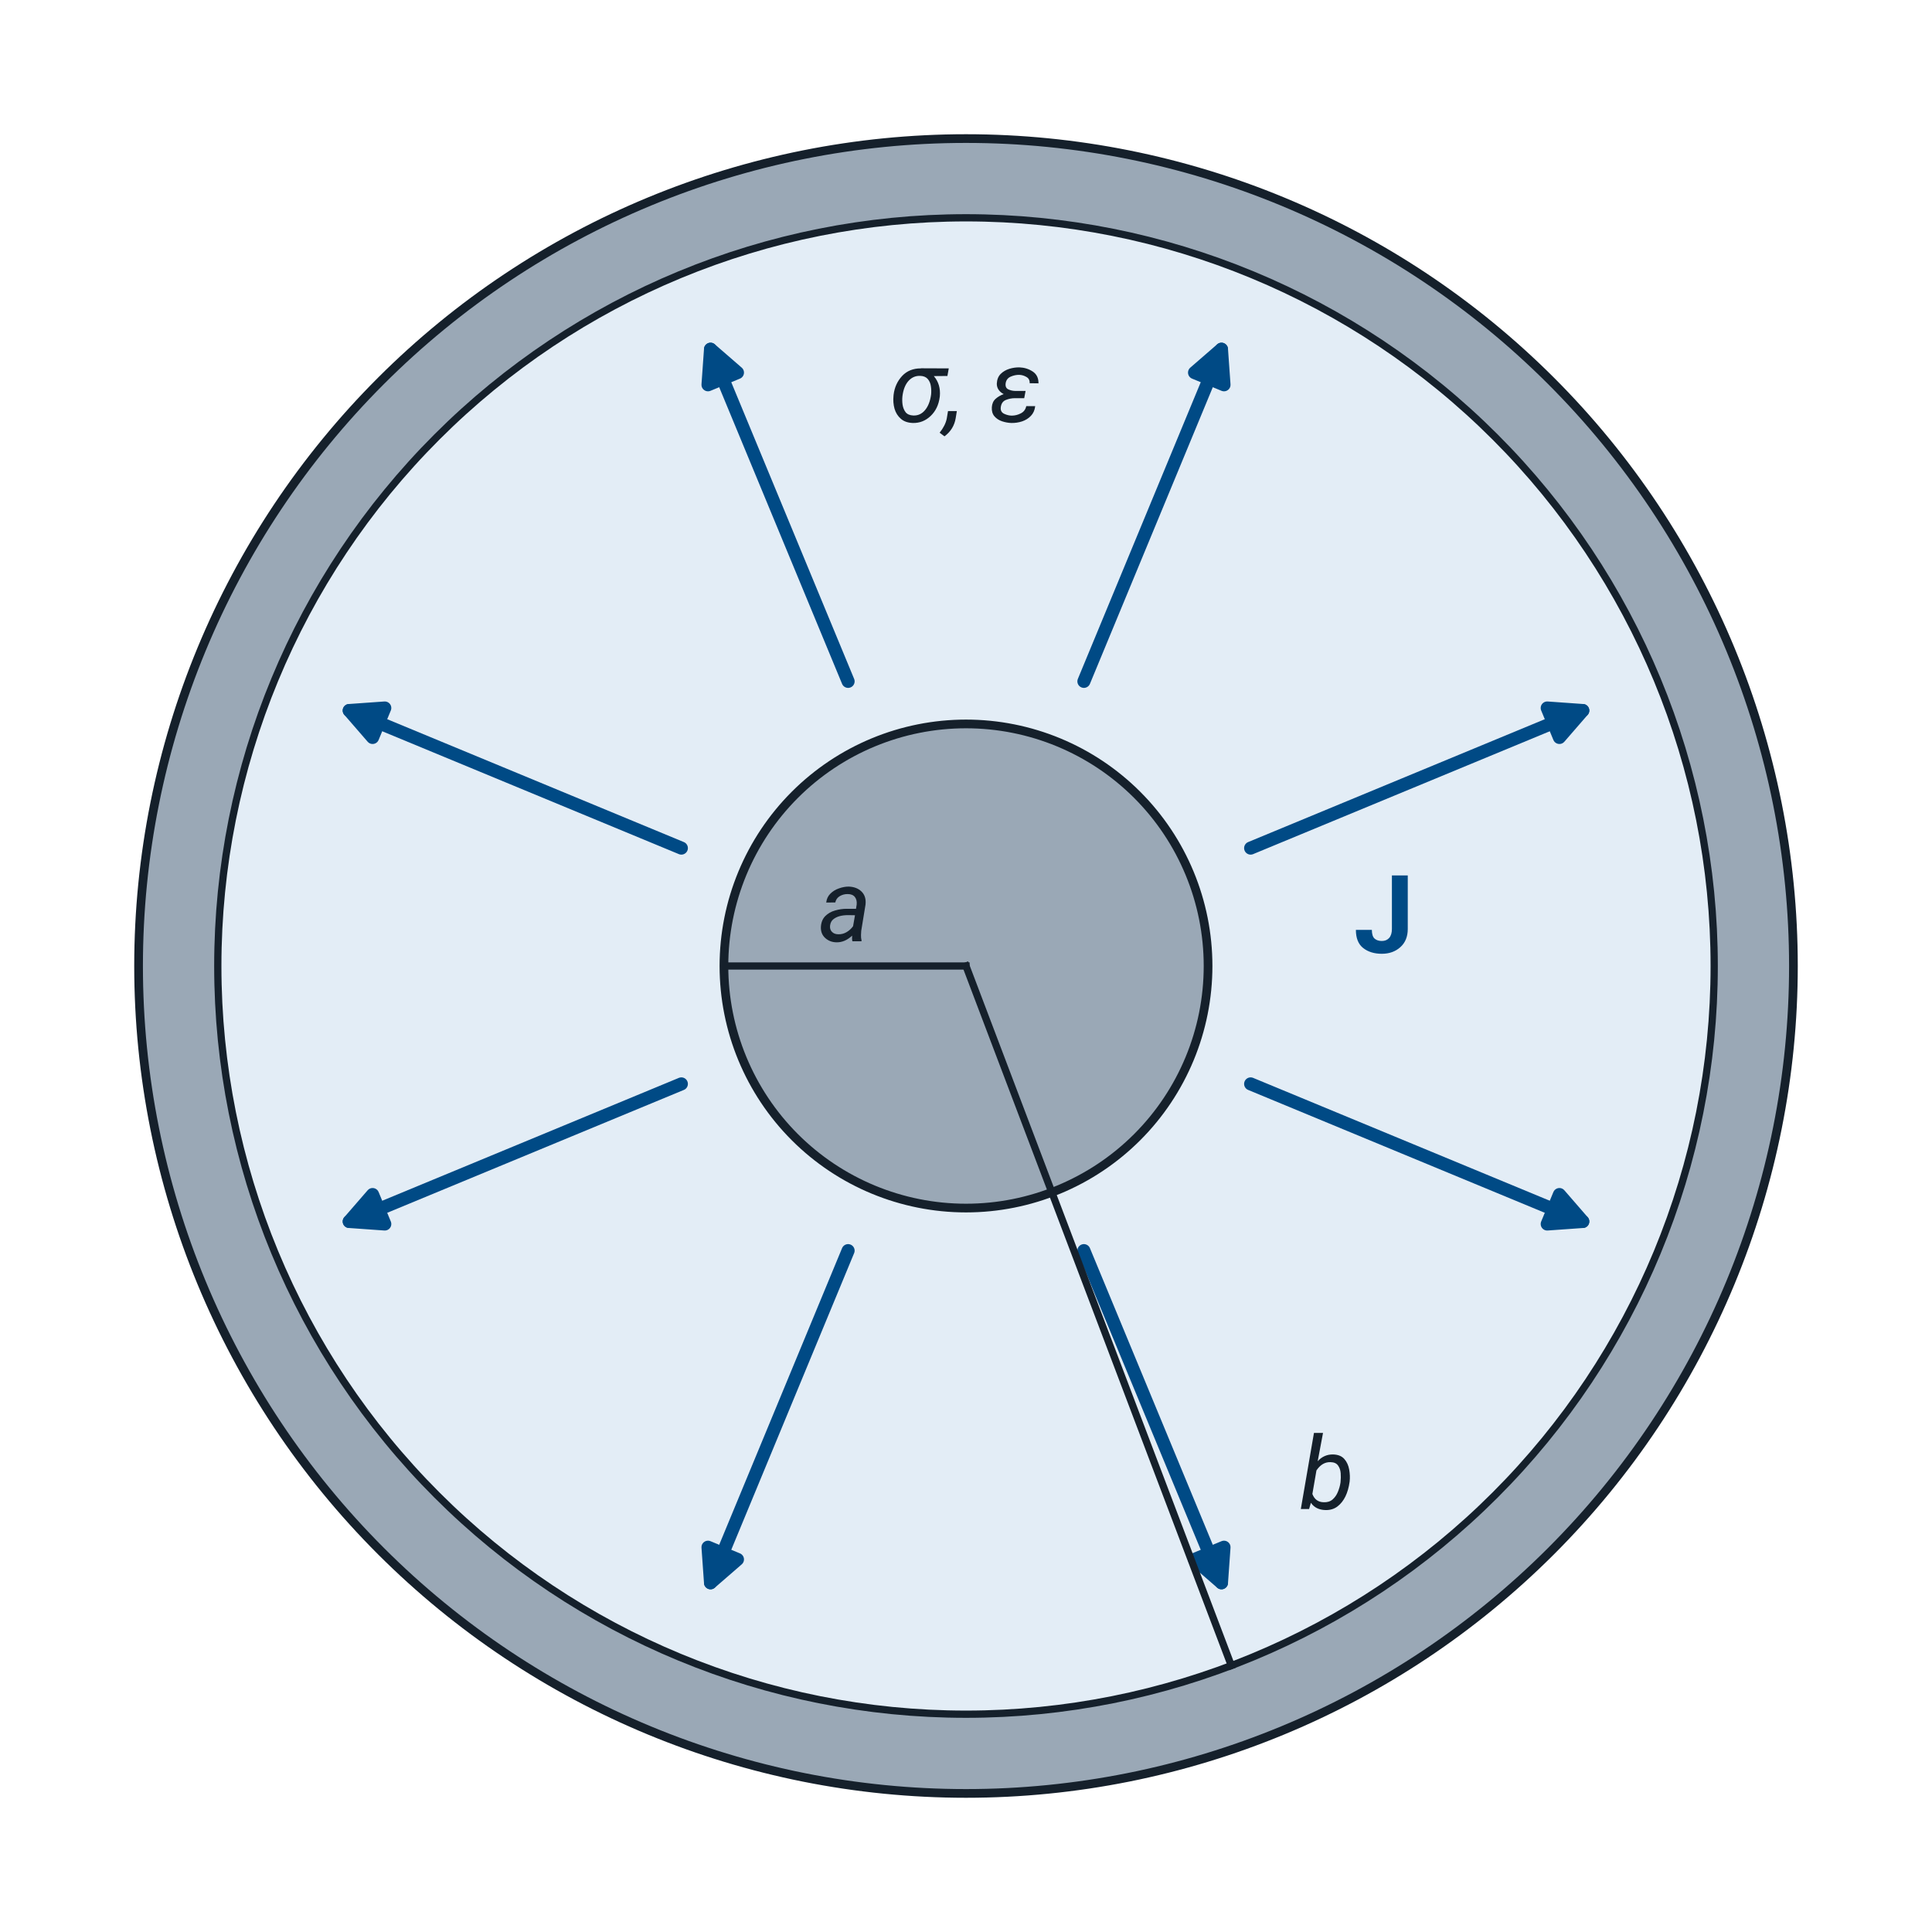
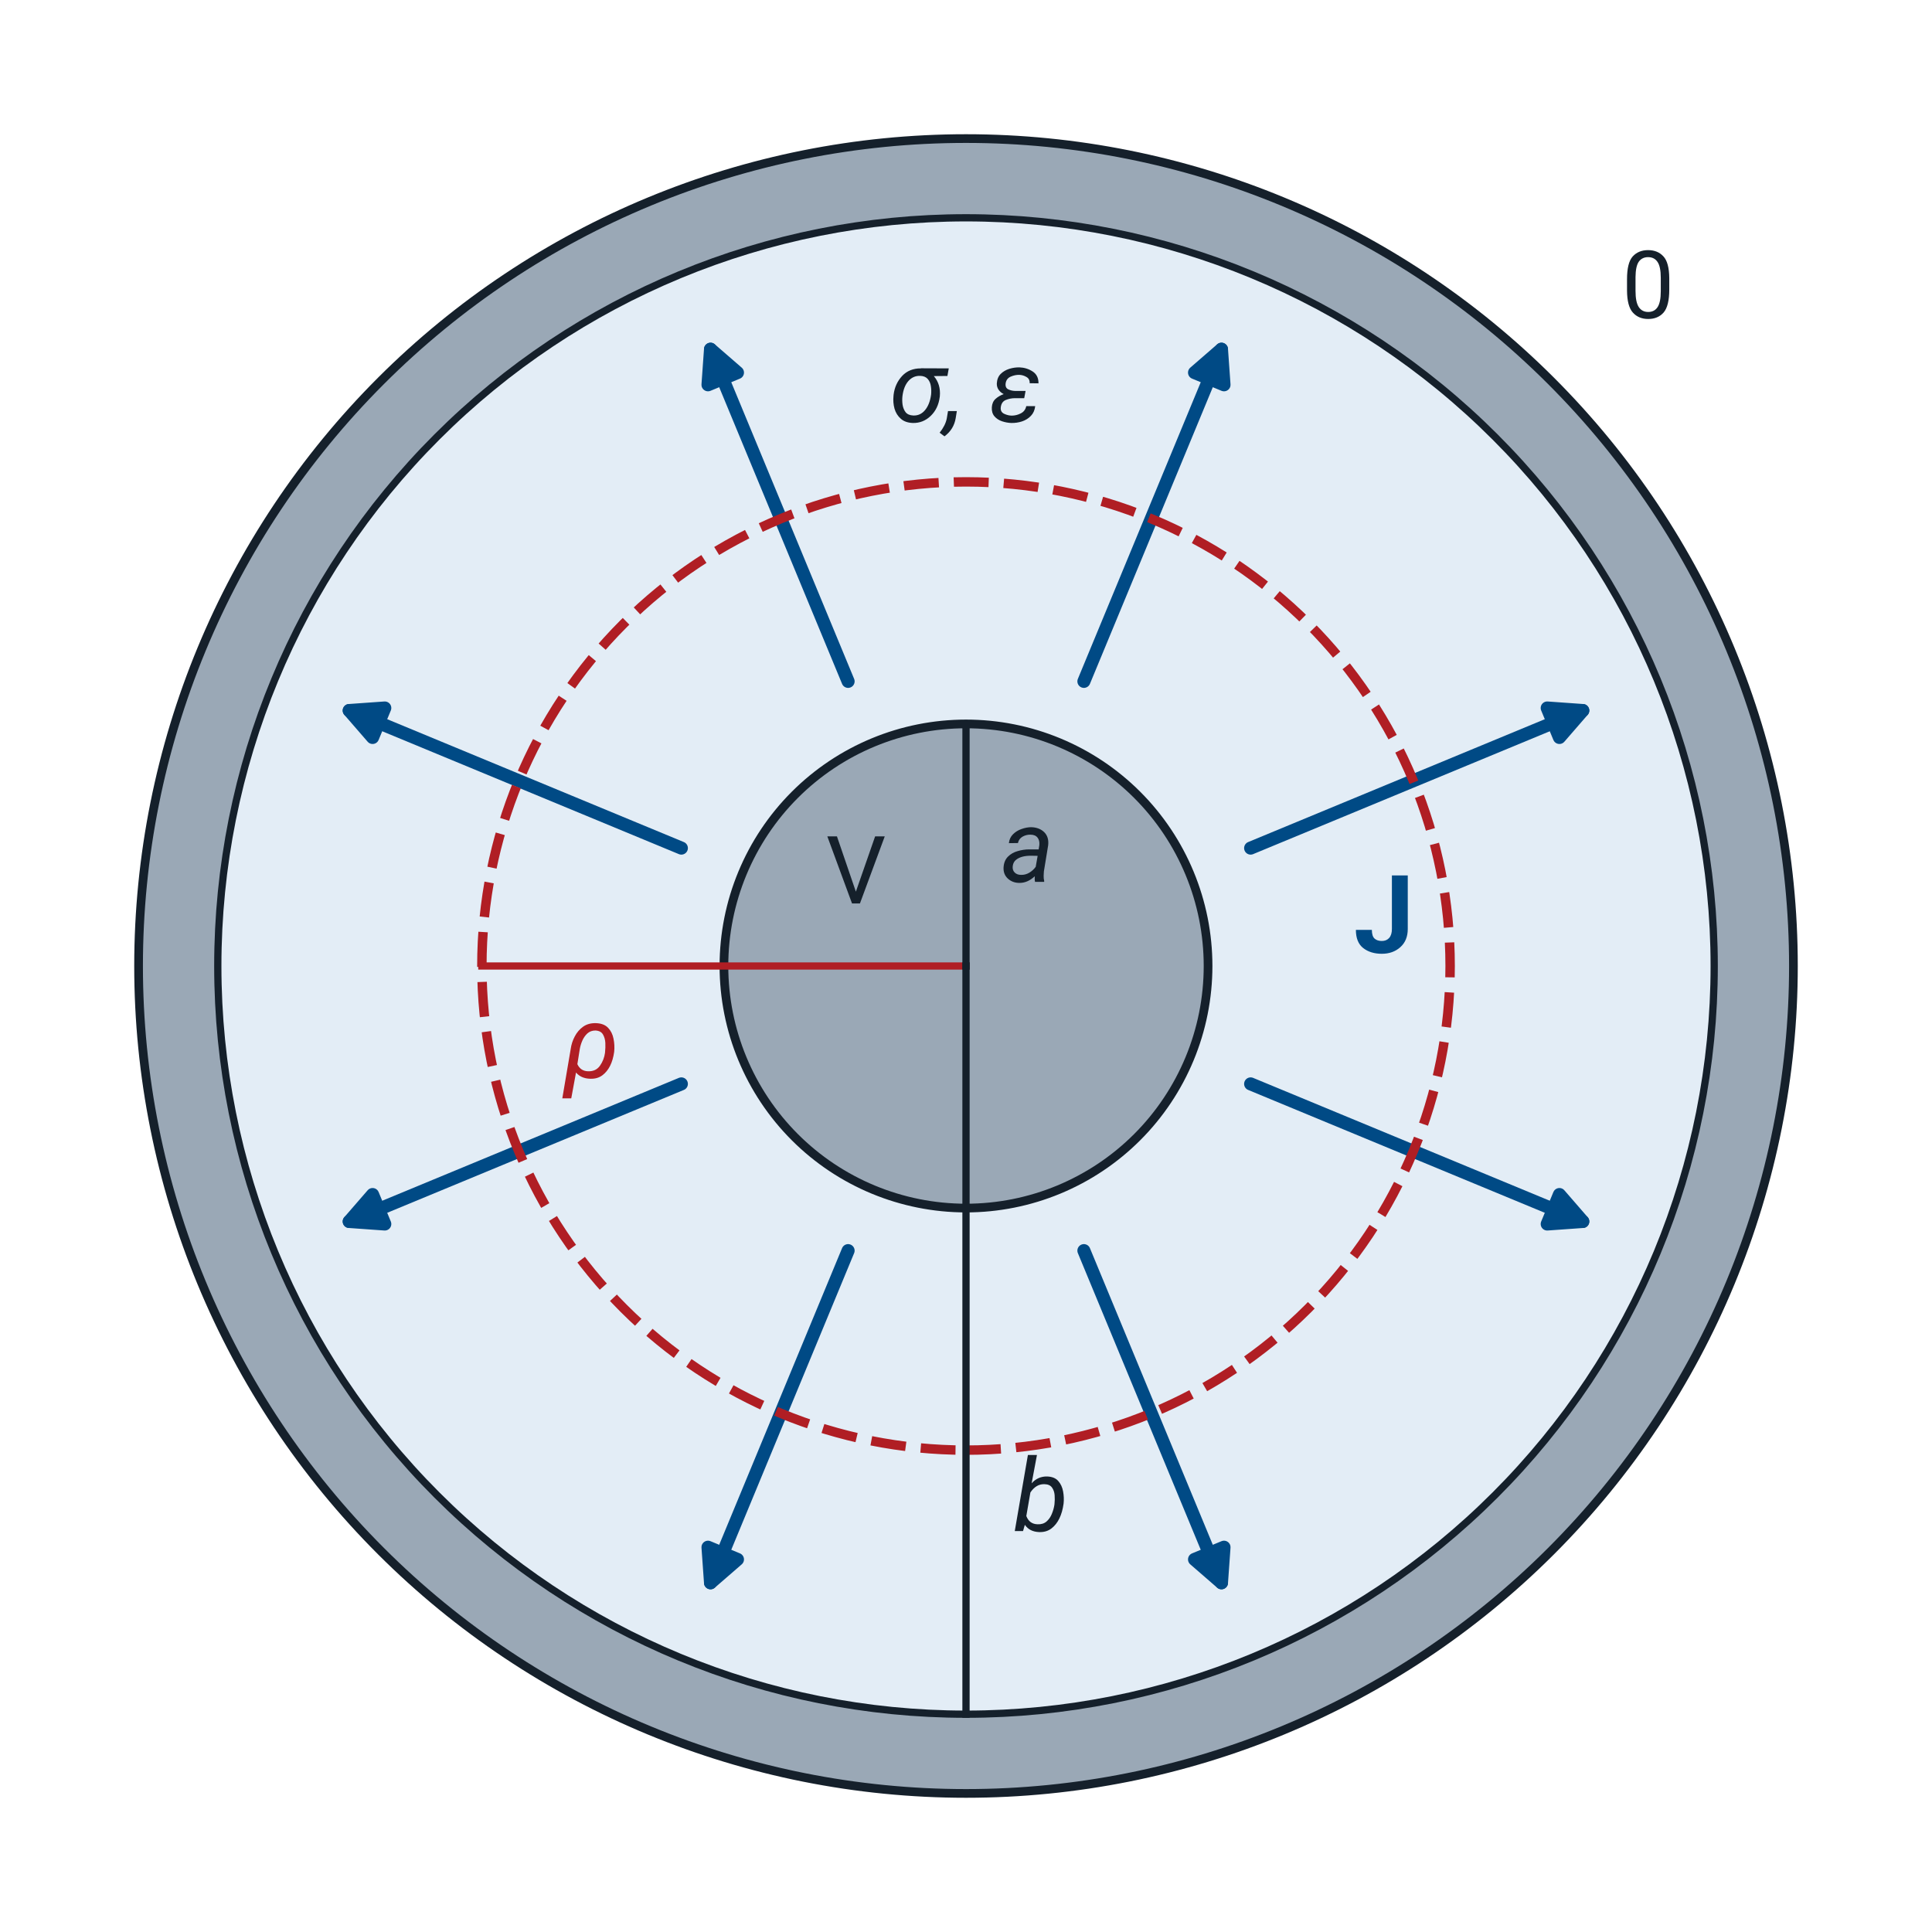
<svg xmlns="http://www.w3.org/2000/svg" width="266.544pt" height="266.544pt" viewBox="0 0 266.544 266.544" version="1.1">
  <defs>
    <style type="text/css">*{stroke-linejoin: round; stroke-linecap: butt}</style>
  </defs>
  <g id="figure_1">
    <g id="patch_1">
      <path d="M 0 266.544  L 266.544 266.544  L 266.544 0  L 0 0  L 0 266.544  z " style="fill: none" />
    </g>
    <g id="axes_1">
      <g id="patch_2">
-         <path d="M 133.272 247.426  C 163.546 247.426 192.584 235.398 213.991 213.991  C 235.398 192.584 247.426 163.546 247.426 133.272  C 247.426 102.998 235.398 73.96 213.991 52.553  C 192.584 31.146 163.546 19.118 133.272 19.118  C 102.998 19.118 73.96 31.146 52.553 52.553  C 31.146 73.96 19.118 102.998 19.118 133.272  C 19.118 163.546 31.146 192.584 52.553 213.991  C 73.96 235.398 102.998 247.426 133.272 247.426  z " clip-path="url(#p57c45a2297)" style="fill: #9aa8b6; stroke: #15202b; stroke-width: 1.2; stroke-linejoin: miter" />
+         <path d="M 133.272 247.426  C 163.546 247.426 192.584 235.398 213.991 213.991  C 235.398 192.584 247.426 163.546 247.426 133.272  C 247.426 102.998 235.398 73.96 213.991 52.553  C 192.584 31.146 163.546 19.118 133.272 19.118  C 102.998 19.118 73.96 31.146 52.553 52.553  C 31.146 73.96 19.118 102.998 19.118 133.272  C 19.118 163.546 31.146 192.584 52.553 213.991  C 73.96 235.398 102.998 247.426 133.272 247.426  z " clip-path="url(#p142dc3cca4)" style="fill: #9aa8b6; stroke: #15202b; stroke-width: 1.2; stroke-linejoin: miter" />
      </g>
      <g id="patch_3">
-         <path d="M 133.272 236.496  C 160.647 236.496 186.905 225.62 206.262 206.262  C 225.62 186.905 236.496 160.647 236.496 133.272  C 236.496 105.897 225.62 79.639 206.262 60.282  C 186.905 40.924 160.647 30.048 133.272 30.048  C 105.897 30.048 79.639 40.924 60.282 60.282  C 40.924 79.639 30.048 105.897 30.048 133.272  C 30.048 160.647 40.924 186.905 60.282 206.262  C 79.639 225.62 105.897 236.496 133.272 236.496  z " clip-path="url(#p57c45a2297)" style="fill: #e3edf6; stroke: #15202b; stroke-linejoin: miter" />
+         <path d="M 133.272 236.496  C 160.647 236.496 186.905 225.62 206.262 206.262  C 225.62 186.905 236.496 160.647 236.496 133.272  C 236.496 105.897 225.62 79.639 206.262 60.282  C 186.905 40.924 160.647 30.048 133.272 30.048  C 105.897 30.048 79.639 40.924 60.282 60.282  C 40.924 79.639 30.048 105.897 30.048 133.272  C 30.048 160.647 40.924 186.905 60.282 206.262  C 79.639 225.62 105.897 236.496 133.272 236.496  z " clip-path="url(#p142dc3cca4)" style="fill: #e3edf6; stroke: #15202b; stroke-linejoin: miter" />
      </g>
      <g id="patch_4">
-         <path d="M 133.272 166.668  C 142.129 166.668 150.624 163.149 156.887 156.887  C 163.149 150.624 166.668 142.129 166.668 133.272  C 166.668 124.415 163.149 115.92 156.887 109.657  C 150.624 103.395 142.129 99.876 133.272 99.876  C 124.415 99.876 115.92 103.395 109.657 109.657  C 103.395 115.92 99.876 124.415 99.876 133.272  C 99.876 142.129 103.395 150.624 109.657 156.887  C 115.92 163.149 124.415 166.668 133.272 166.668  z " clip-path="url(#p57c45a2297)" style="fill: #9aa8b6; stroke: #15202b; stroke-width: 1.2; stroke-linejoin: miter" />
+         <path d="M 133.272 166.668  C 142.129 166.668 150.624 163.149 156.887 156.887  C 163.149 150.624 166.668 142.129 166.668 133.272  C 166.668 124.415 163.149 115.92 156.887 109.657  C 150.624 103.395 142.129 99.876 133.272 99.876  C 124.415 99.876 115.92 103.395 109.657 109.657  C 103.395 115.92 99.876 124.415 99.876 133.272  C 99.876 142.129 103.395 150.624 109.657 156.887  C 115.92 163.149 124.415 166.668 133.272 166.668  z " clip-path="url(#p142dc3cca4)" style="fill: #9aa8b6; stroke: #15202b; stroke-width: 1.2; stroke-linejoin: miter" />
      </g>
      <g id="patch_5">
-         <path d="M 172.541 117.006  Q 196.382 107.131 218.365 98.026  " clip-path="url(#p57c45a2297)" style="fill: none; stroke: #004a85; stroke-width: 1.8; stroke-linecap: round" />
-         <path d="M 213.458 97.677  L 218.365 98.026  L 215.141 101.742  z " clip-path="url(#p57c45a2297)" style="fill: #004a85; stroke: #004a85; stroke-width: 1.8; stroke-linecap: round" />
+         <path d="M 172.541 117.006  Q 196.382 107.131 218.365 98.026  " clip-path="url(#p142dc3cca4)" style="fill: none; stroke: #004a85; stroke-width: 1.8; stroke-linecap: round" />
+         <path d="M 213.458 97.677  L 218.365 98.026  L 215.141 101.742  z " clip-path="url(#p142dc3cca4)" style="fill: #004a85; stroke: #004a85; stroke-width: 1.8; stroke-linecap: round" />
      </g>
      <g id="patch_6">
-         <path d="M 149.538 94.003  Q 159.413 70.162 168.518 48.179  " clip-path="url(#p57c45a2297)" style="fill: none; stroke: #004a85; stroke-width: 1.8; stroke-linecap: round" />
-         <path d="M 164.802 51.403  L 168.518 48.179  L 168.867 53.086  z " clip-path="url(#p57c45a2297)" style="fill: #004a85; stroke: #004a85; stroke-width: 1.8; stroke-linecap: round" />
+         <path d="M 149.538 94.003  Q 159.413 70.162 168.518 48.179  " clip-path="url(#p142dc3cca4)" style="fill: none; stroke: #004a85; stroke-width: 1.8; stroke-linecap: round" />
+         <path d="M 164.802 51.403  L 168.518 48.179  L 168.867 53.086  z " clip-path="url(#p142dc3cca4)" style="fill: #004a85; stroke: #004a85; stroke-width: 1.8; stroke-linecap: round" />
      </g>
      <g id="patch_7">
-         <path d="M 117.006 94.003  Q 107.131 70.162 98.026 48.179  " clip-path="url(#p57c45a2297)" style="fill: none; stroke: #004a85; stroke-width: 1.8; stroke-linecap: round" />
-         <path d="M 97.677 53.086  L 98.026 48.179  L 101.742 51.403  z " clip-path="url(#p57c45a2297)" style="fill: #004a85; stroke: #004a85; stroke-width: 1.8; stroke-linecap: round" />
+         <path d="M 117.006 94.003  Q 107.131 70.162 98.026 48.179  " clip-path="url(#p142dc3cca4)" style="fill: none; stroke: #004a85; stroke-width: 1.8; stroke-linecap: round" />
+         <path d="M 97.677 53.086  L 98.026 48.179  L 101.742 51.403  z " clip-path="url(#p142dc3cca4)" style="fill: #004a85; stroke: #004a85; stroke-width: 1.8; stroke-linecap: round" />
      </g>
      <g id="patch_8">
-         <path d="M 94.003 117.006  Q 70.162 107.131 48.179 98.026  " clip-path="url(#p57c45a2297)" style="fill: none; stroke: #004a85; stroke-width: 1.8; stroke-linecap: round" />
-         <path d="M 51.403 101.742  L 48.179 98.026  L 53.086 97.677  z " clip-path="url(#p57c45a2297)" style="fill: #004a85; stroke: #004a85; stroke-width: 1.8; stroke-linecap: round" />
+         <path d="M 94.003 117.006  Q 70.162 107.131 48.179 98.026  " clip-path="url(#p142dc3cca4)" style="fill: none; stroke: #004a85; stroke-width: 1.8; stroke-linecap: round" />
+         <path d="M 51.403 101.742  L 48.179 98.026  L 53.086 97.677  z " clip-path="url(#p142dc3cca4)" style="fill: #004a85; stroke: #004a85; stroke-width: 1.8; stroke-linecap: round" />
      </g>
      <g id="patch_9">
-         <path d="M 94.003 149.538  Q 70.162 159.413 48.179 168.518  " clip-path="url(#p57c45a2297)" style="fill: none; stroke: #004a85; stroke-width: 1.8; stroke-linecap: round" />
-         <path d="M 53.086 168.867  L 48.179 168.518  L 51.403 164.802  z " clip-path="url(#p57c45a2297)" style="fill: #004a85; stroke: #004a85; stroke-width: 1.8; stroke-linecap: round" />
+         <path d="M 94.003 149.538  Q 70.162 159.413 48.179 168.518  " clip-path="url(#p142dc3cca4)" style="fill: none; stroke: #004a85; stroke-width: 1.8; stroke-linecap: round" />
+         <path d="M 53.086 168.867  L 48.179 168.518  L 51.403 164.802  z " clip-path="url(#p142dc3cca4)" style="fill: #004a85; stroke: #004a85; stroke-width: 1.8; stroke-linecap: round" />
      </g>
      <g id="patch_10">
-         <path d="M 117.006 172.541  Q 107.131 196.382 98.026 218.365  " clip-path="url(#p57c45a2297)" style="fill: none; stroke: #004a85; stroke-width: 1.8; stroke-linecap: round" />
-         <path d="M 101.742 215.141  L 98.026 218.365  L 97.677 213.458  z " clip-path="url(#p57c45a2297)" style="fill: #004a85; stroke: #004a85; stroke-width: 1.8; stroke-linecap: round" />
+         <path d="M 117.006 172.541  Q 107.131 196.382 98.026 218.365  " clip-path="url(#p142dc3cca4)" style="fill: none; stroke: #004a85; stroke-width: 1.8; stroke-linecap: round" />
+         <path d="M 101.742 215.141  L 98.026 218.365  L 97.677 213.458  z " clip-path="url(#p142dc3cca4)" style="fill: #004a85; stroke: #004a85; stroke-width: 1.8; stroke-linecap: round" />
      </g>
      <g id="patch_11">
-         <path d="M 149.538 172.541  Q 159.413 196.382 168.518 218.365  " clip-path="url(#p57c45a2297)" style="fill: none; stroke: #004a85; stroke-width: 1.8; stroke-linecap: round" />
-         <path d="M 168.867 213.458  L 168.518 218.365  L 164.802 215.141  z " clip-path="url(#p57c45a2297)" style="fill: #004a85; stroke: #004a85; stroke-width: 1.8; stroke-linecap: round" />
+         <path d="M 149.538 172.541  Q 159.413 196.382 168.518 218.365  " clip-path="url(#p142dc3cca4)" style="fill: none; stroke: #004a85; stroke-width: 1.8; stroke-linecap: round" />
+         <path d="M 168.867 213.458  L 168.518 218.365  L 164.802 215.141  z " clip-path="url(#p142dc3cca4)" style="fill: #004a85; stroke: #004a85; stroke-width: 1.8; stroke-linecap: round" />
      </g>
      <g id="patch_12">
-         <path d="M 172.541 149.538  Q 196.382 159.413 218.365 168.518  " clip-path="url(#p57c45a2297)" style="fill: none; stroke: #004a85; stroke-width: 1.8; stroke-linecap: round" />
-         <path d="M 215.141 164.802  L 218.365 168.518  L 213.458 168.867  z " clip-path="url(#p57c45a2297)" style="fill: #004a85; stroke: #004a85; stroke-width: 1.8; stroke-linecap: round" />
+         <path d="M 172.541 149.538  Q 196.382 159.413 218.365 168.518  " clip-path="url(#p142dc3cca4)" style="fill: none; stroke: #004a85; stroke-width: 1.8; stroke-linecap: round" />
+         <path d="M 215.141 164.802  L 218.365 168.518  L 213.458 168.867  z " clip-path="url(#p142dc3cca4)" style="fill: #004a85; stroke: #004a85; stroke-width: 1.8; stroke-linecap: round" />
+       </g>
+       <g id="patch_13">
+         <path d="M 133.272 200.064  C 150.985 200.064 167.976 193.026 180.501 180.501  C 193.026 167.976 200.064 150.985 200.064 133.272  C 200.064 115.559 193.026 98.568 180.501 86.043  C 167.976 73.518 150.985 66.48 133.272 66.48  C 115.559 66.48 98.568 73.518 86.043 86.043  C 73.518 98.568 66.48 115.559 66.48 133.272  C 66.48 150.985 73.518 167.976 86.043 180.501  C 98.568 193.026 115.559 200.064 133.272 200.064  L 133.272 200.064  z " clip-path="url(#p142dc3cca4)" style="fill: none; stroke-dasharray: 4.81,2.08; stroke-dashoffset: 0; stroke: #b01e24; stroke-width: 1.3; stroke-linejoin: miter" />
      </g>
      <g id="line2d_1">
-         <path d="M 133.272 133.272  L 99.876 133.272  " clip-path="url(#p57c45a2297)" style="fill: none; stroke: #15202b; stroke-linecap: square" />
+         <path d="M 133.272 133.272  L 66.48 133.272  " clip-path="url(#p142dc3cca4)" style="fill: none; stroke: #b01e24; stroke-linecap: square" />
      </g>
      <g id="line2d_2">
-         <path d="M 133.272 133.272  L 169.876 229.788  " clip-path="url(#p57c45a2297)" style="fill: none; stroke: #15202b; stroke-linecap: square" />
+         <path d="M 133.272 133.272  L 133.272 99.876  " clip-path="url(#p142dc3cca4)" style="fill: none; stroke: #15202b; stroke-linecap: square" />
+       </g>
+       <g id="line2d_3">
+         <path d="M 133.272 133.272  L 133.272 236.496  " clip-path="url(#p142dc3cca4)" style="fill: none; stroke: #15202b; stroke-linecap: square" />
      </g>
      <g id="text_1">
        <text style="font-weight: 700; font-size: 15px; font-family:'Source Sans Pro', 'Segoe UI', Roboto, Helvetica, Arial, sans-serif; text-anchor: middle; fill: #004a85" x="190.956" y="131.442" transform="rotate(-0 190.956 131.4421)">J</text>
      </g>
      <g id="text_2">
-         <text style="font-style: italic; font-size: 14px; font-family:'Source Sans Pro', 'Segoe UI', Roboto, Helvetica, Arial, sans-serif; text-anchor: middle; fill: #15202b" x="116.574" y="129.864" transform="rotate(-0 116.574 129.864)">a</text>
+         <text style="font-style: italic; font-size: 14px; font-family:'Source Sans Pro', 'Segoe UI', Roboto, Helvetica, Arial, sans-serif; text-anchor: middle; fill: #b01e24" x="81.66" y="148.687" transform="rotate(-0 81.66 148.6872)">ρ</text>
      </g>
      <g id="text_3">
-         <text style="font-style: italic; font-size: 14px; font-family:'Source Sans Pro', 'Segoe UI', Roboto, Helvetica, Arial, sans-serif; text-anchor: middle; fill: #15202b" x="183.062" y="208.193" transform="rotate(-0 183.0624 208.1928)">b</text>
+         <text style="font-style: italic; font-size: 14px; font-family:'Source Sans Pro', 'Segoe UI', Roboto, Helvetica, Arial, sans-serif; text-anchor: middle; fill: #15202b" x="141.773" y="121.667" transform="rotate(-0 141.7728 121.6668)">a</text>
      </g>
      <g id="text_4">
+         <text style="font-style: italic; font-size: 14px; font-family:'Source Sans Pro', 'Segoe UI', Roboto, Helvetica, Arial, sans-serif; text-anchor: middle; fill: #15202b" x="143.594" y="211.229" transform="rotate(-0 143.5944 211.2288)">b</text>
+       </g>
+       <g id="text_5">
        <text style="font-style: italic; font-size: 14px; font-family:'Source Sans Pro', 'Segoe UI', Roboto, Helvetica, Arial, sans-serif; text-anchor: middle; fill: #15202b" x="133.272" y="58.214" transform="rotate(-0 133.272 58.21437)">σ,  ε</text>
+       </g>
+       <g id="text_6">
+         <text style="font-size: 13px; font-family:'Source Sans Pro', 'Segoe UI', Roboto, Helvetica, Arial, sans-serif; text-anchor: middle; fill: #15202b" x="118.092" y="124.643" transform="rotate(-0 118.092 124.6426)">V</text>
+       </g>
+       <g id="text_7">
+         <text style="font-size: 13px; font-family:'Source Sans Pro', 'Segoe UI', Roboto, Helvetica, Arial, sans-serif; text-anchor: middle; fill: #15202b" x="227.388" y="43.885" transform="rotate(-0 227.388 43.885)">0</text>
      </g>
    </g>
  </g>
  <defs>
-     <clipPath id="p57c45a2297">
+     <clipPath id="p142dc3cca4">
      <rect x="5.76" y="5.76" width="255.024" height="255.024" />
    </clipPath>
  </defs>
</svg>
